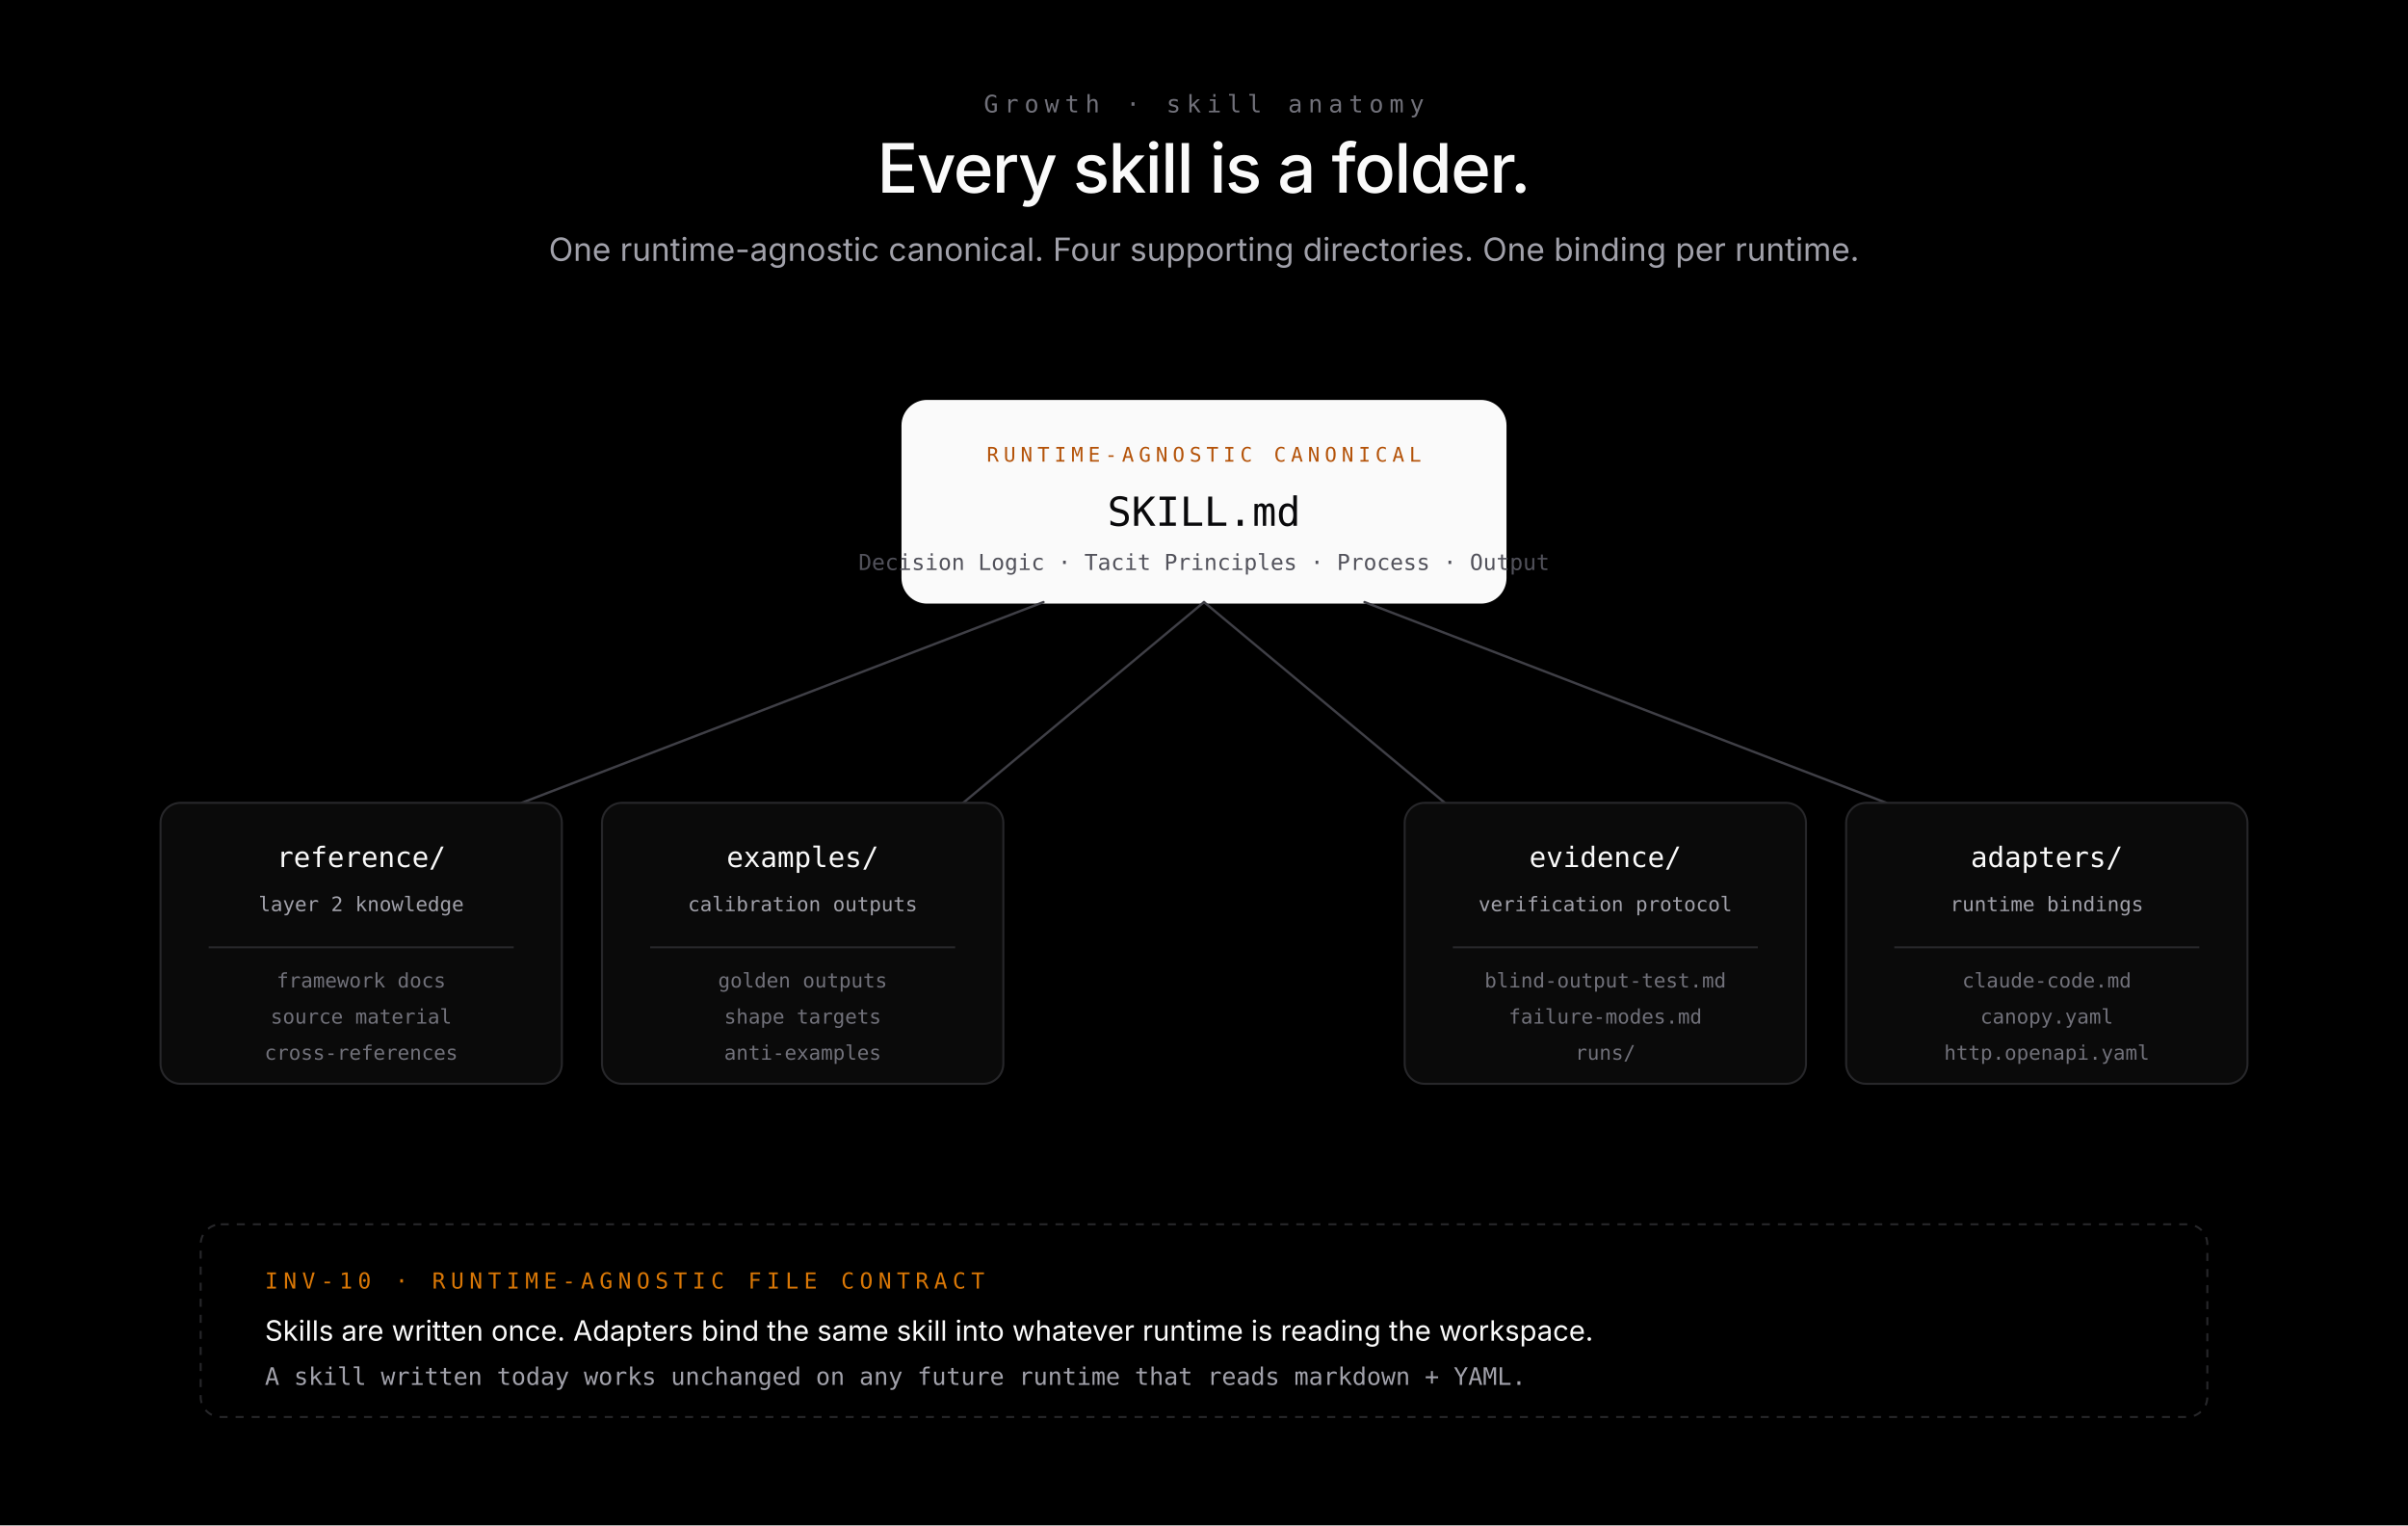
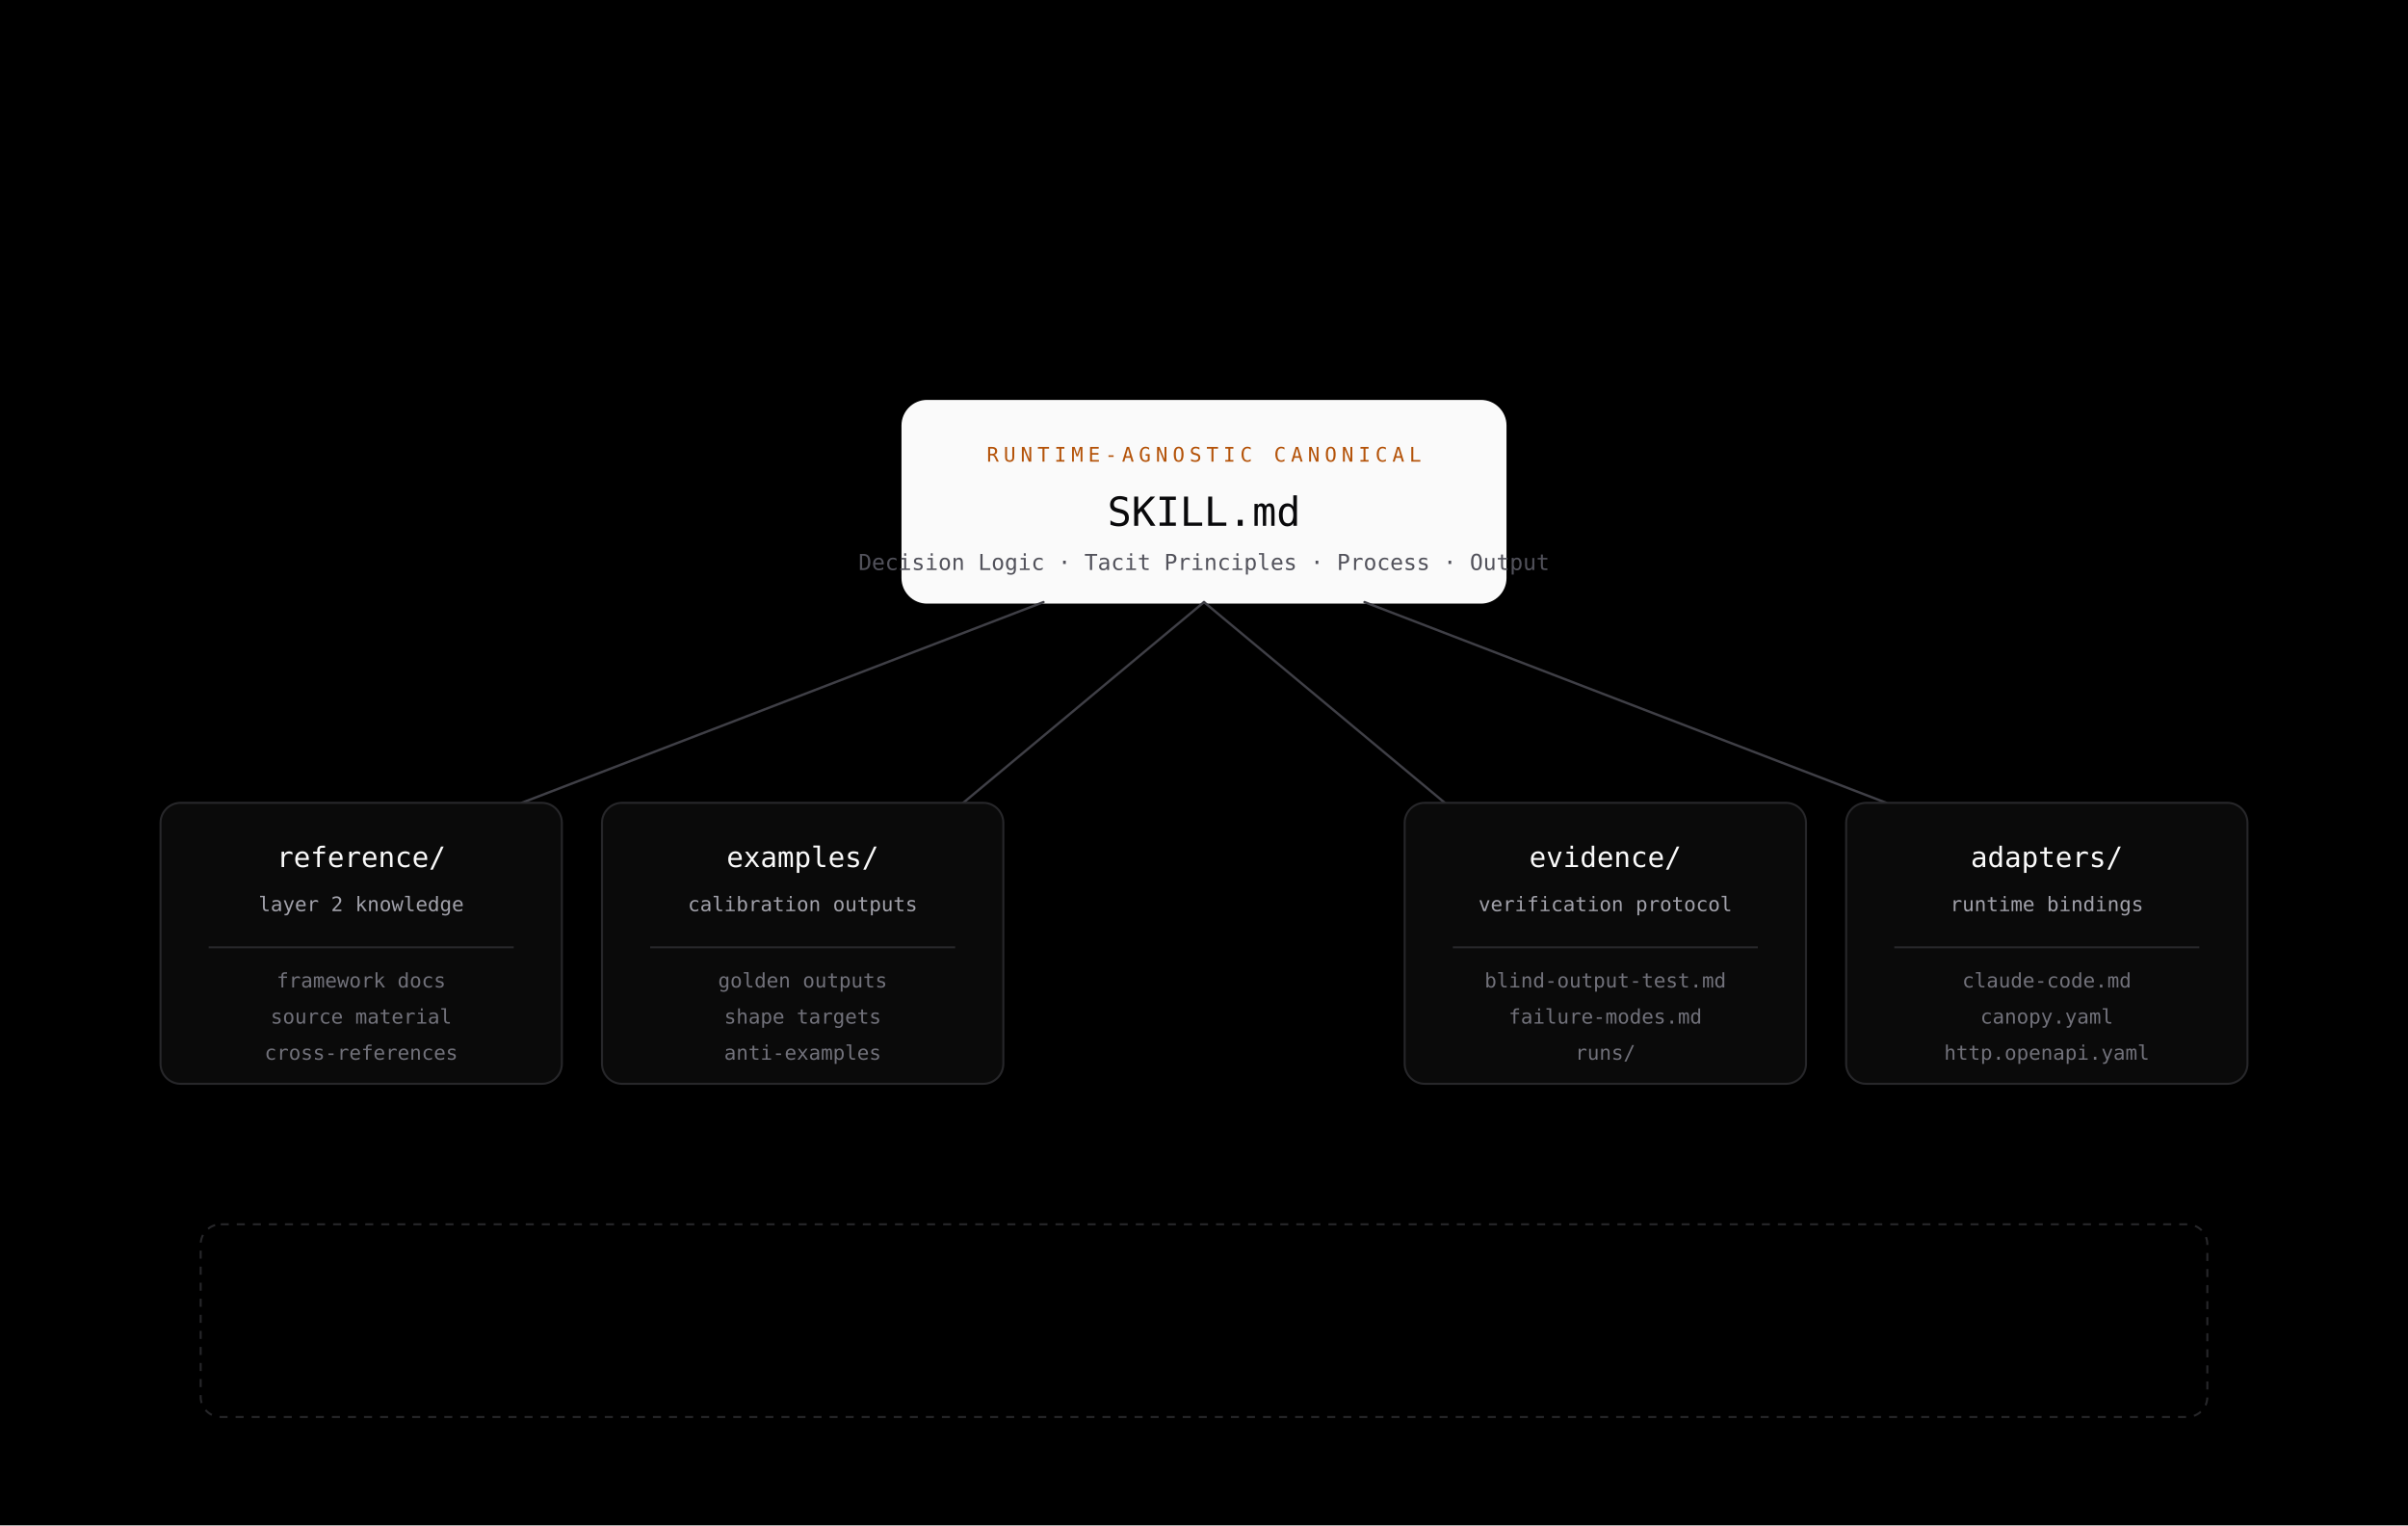
<svg xmlns="http://www.w3.org/2000/svg" viewBox="0 0 1200 760" width="1200" height="760" role="img" aria-label="Skill anatomy — every skill is a folder">
  <defs>
    <style>
      .s-label { font-family: "Geist Mono", "JetBrains Mono", "SF Mono", Menlo, Consolas, monospace; font-weight: 500; letter-spacing: 0.24em; text-transform: uppercase; }
      .s-title { font-family: "Geist", "Inter", system-ui, -apple-system, "Segoe UI", Roboto, sans-serif; font-weight: 500; letter-spacing: -0.02em; }
      .s-card-title { font-family: "Geist Mono", "JetBrains Mono", "SF Mono", Menlo, Consolas, monospace; font-weight: 500; }
      .s-sub { font-family: "Geist", "Inter", system-ui, -apple-system, "Segoe UI", Roboto, sans-serif; font-weight: 400; }
      .s-code { font-family: "Geist Mono", "JetBrains Mono", "SF Mono", Menlo, Consolas, monospace; font-weight: 400; }
    </style>
  </defs>
  <rect width="1200" height="760" fill="#000000" />
-   <text class="s-label" x="600" y="56" font-size="12" fill="#71717a" text-anchor="middle">Growth  ·  skill anatomy</text>
-   <text class="s-title" x="600" y="96" font-size="34" fill="#fafafa" text-anchor="middle">Every skill is a folder.</text>
-   <text class="s-sub" x="600" y="130" font-size="16" fill="#a1a1aa" text-anchor="middle">One runtime-agnostic canonical. Four supporting directories. One binding per runtime.</text>
  <g transform="translate(450 200)">
    <rect x="0" y="0" width="300" height="100" fill="#fafafa" stroke="#fafafa" stroke-width="1.5" rx="12" />
    <text class="s-label" x="150" y="30" font-size="10" fill="#b45309" text-anchor="middle">RUNTIME-AGNOSTIC CANONICAL</text>
    <text class="s-card-title" x="150" y="62" font-size="20" fill="#09090b" text-anchor="middle">SKILL.md</text>
    <text class="s-code" x="150" y="84" font-size="11" fill="#52525b" text-anchor="middle">Decision Logic · Tacit Principles · Process · Output</text>
  </g>
  <g stroke="#3f3f46" stroke-width="1.2" fill="none">
    <path d="M 520 300 L 260 400" stroke-linecap="round" />
    <path d="M 600 300 L 480 400" stroke-linecap="round" />
    <path d="M 600 300 L 720 400" stroke-linecap="round" />
    <path d="M 680 300 L 940 400" stroke-linecap="round" />
  </g>
  <g transform="translate(80 400)">
    <rect x="0" y="0" width="200" height="140" fill="#0a0a0a" stroke="#27272a" stroke-width="1" rx="10" />
    <text class="s-card-title" x="100" y="32" font-size="14" fill="#fafafa" text-anchor="middle">reference/</text>
    <text class="s-code" x="100" y="54" font-size="10" fill="#a1a1aa" text-anchor="middle">layer 2 knowledge</text>
    <line x1="24" y1="72" x2="176" y2="72" stroke="#27272a" stroke-width="1" />
    <text class="s-code" x="100" y="92" font-size="10" fill="#71717a" text-anchor="middle">framework docs</text>
    <text class="s-code" x="100" y="110" font-size="10" fill="#71717a" text-anchor="middle">source material</text>
    <text class="s-code" x="100" y="128" font-size="10" fill="#71717a" text-anchor="middle">cross-references</text>
  </g>
  <g transform="translate(300 400)">
    <rect x="0" y="0" width="200" height="140" fill="#0a0a0a" stroke="#27272a" stroke-width="1" rx="10" />
    <text class="s-card-title" x="100" y="32" font-size="14" fill="#fafafa" text-anchor="middle">examples/</text>
    <text class="s-code" x="100" y="54" font-size="10" fill="#a1a1aa" text-anchor="middle">calibration outputs</text>
    <line x1="24" y1="72" x2="176" y2="72" stroke="#27272a" stroke-width="1" />
    <text class="s-code" x="100" y="92" font-size="10" fill="#71717a" text-anchor="middle">golden outputs</text>
    <text class="s-code" x="100" y="110" font-size="10" fill="#71717a" text-anchor="middle">shape targets</text>
    <text class="s-code" x="100" y="128" font-size="10" fill="#71717a" text-anchor="middle">anti-examples</text>
  </g>
  <g transform="translate(700 400)">
    <rect x="0" y="0" width="200" height="140" fill="#0a0a0a" stroke="#27272a" stroke-width="1" rx="10" />
    <text class="s-card-title" x="100" y="32" font-size="14" fill="#fafafa" text-anchor="middle">evidence/</text>
    <text class="s-code" x="100" y="54" font-size="10" fill="#a1a1aa" text-anchor="middle">verification protocol</text>
    <line x1="24" y1="72" x2="176" y2="72" stroke="#27272a" stroke-width="1" />
    <text class="s-code" x="100" y="92" font-size="10" fill="#71717a" text-anchor="middle">blind-output-test.md</text>
    <text class="s-code" x="100" y="110" font-size="10" fill="#71717a" text-anchor="middle">failure-modes.md</text>
    <text class="s-code" x="100" y="128" font-size="10" fill="#71717a" text-anchor="middle">runs/</text>
  </g>
  <g transform="translate(920 400)">
    <rect x="0" y="0" width="200" height="140" fill="#0a0a0a" stroke="#27272a" stroke-width="1" rx="10" />
    <text class="s-card-title" x="100" y="32" font-size="14" fill="#fafafa" text-anchor="middle">adapters/</text>
    <text class="s-code" x="100" y="54" font-size="10" fill="#a1a1aa" text-anchor="middle">runtime bindings</text>
    <line x1="24" y1="72" x2="176" y2="72" stroke="#27272a" stroke-width="1" />
    <text class="s-code" x="100" y="92" font-size="10" fill="#71717a" text-anchor="middle">claude-code.md</text>
    <text class="s-code" x="100" y="110" font-size="10" fill="#71717a" text-anchor="middle">canopy.yaml</text>
    <text class="s-code" x="100" y="128" font-size="10" fill="#71717a" text-anchor="middle">http.openapi.yaml</text>
  </g>
  <g transform="translate(100 610)">
    <rect x="0" y="0" width="1000" height="96" fill="none" stroke="#27272a" stroke-width="1" rx="10" stroke-dasharray="4 4" />
-     <text class="s-label" x="32" y="32" font-size="11" fill="#d97706">INV-10  ·  RUNTIME-AGNOSTIC FILE CONTRACT</text>
-     <text class="s-sub" x="32" y="58" font-size="14" fill="#fafafa">Skills are written once. Adapters bind the same skill into whatever runtime is reading the workspace.</text>
-     <text class="s-code" x="32" y="80" font-size="12" fill="#a1a1aa">A skill written today works unchanged on any future runtime that reads markdown + YAML.</text>
  </g>
</svg>
